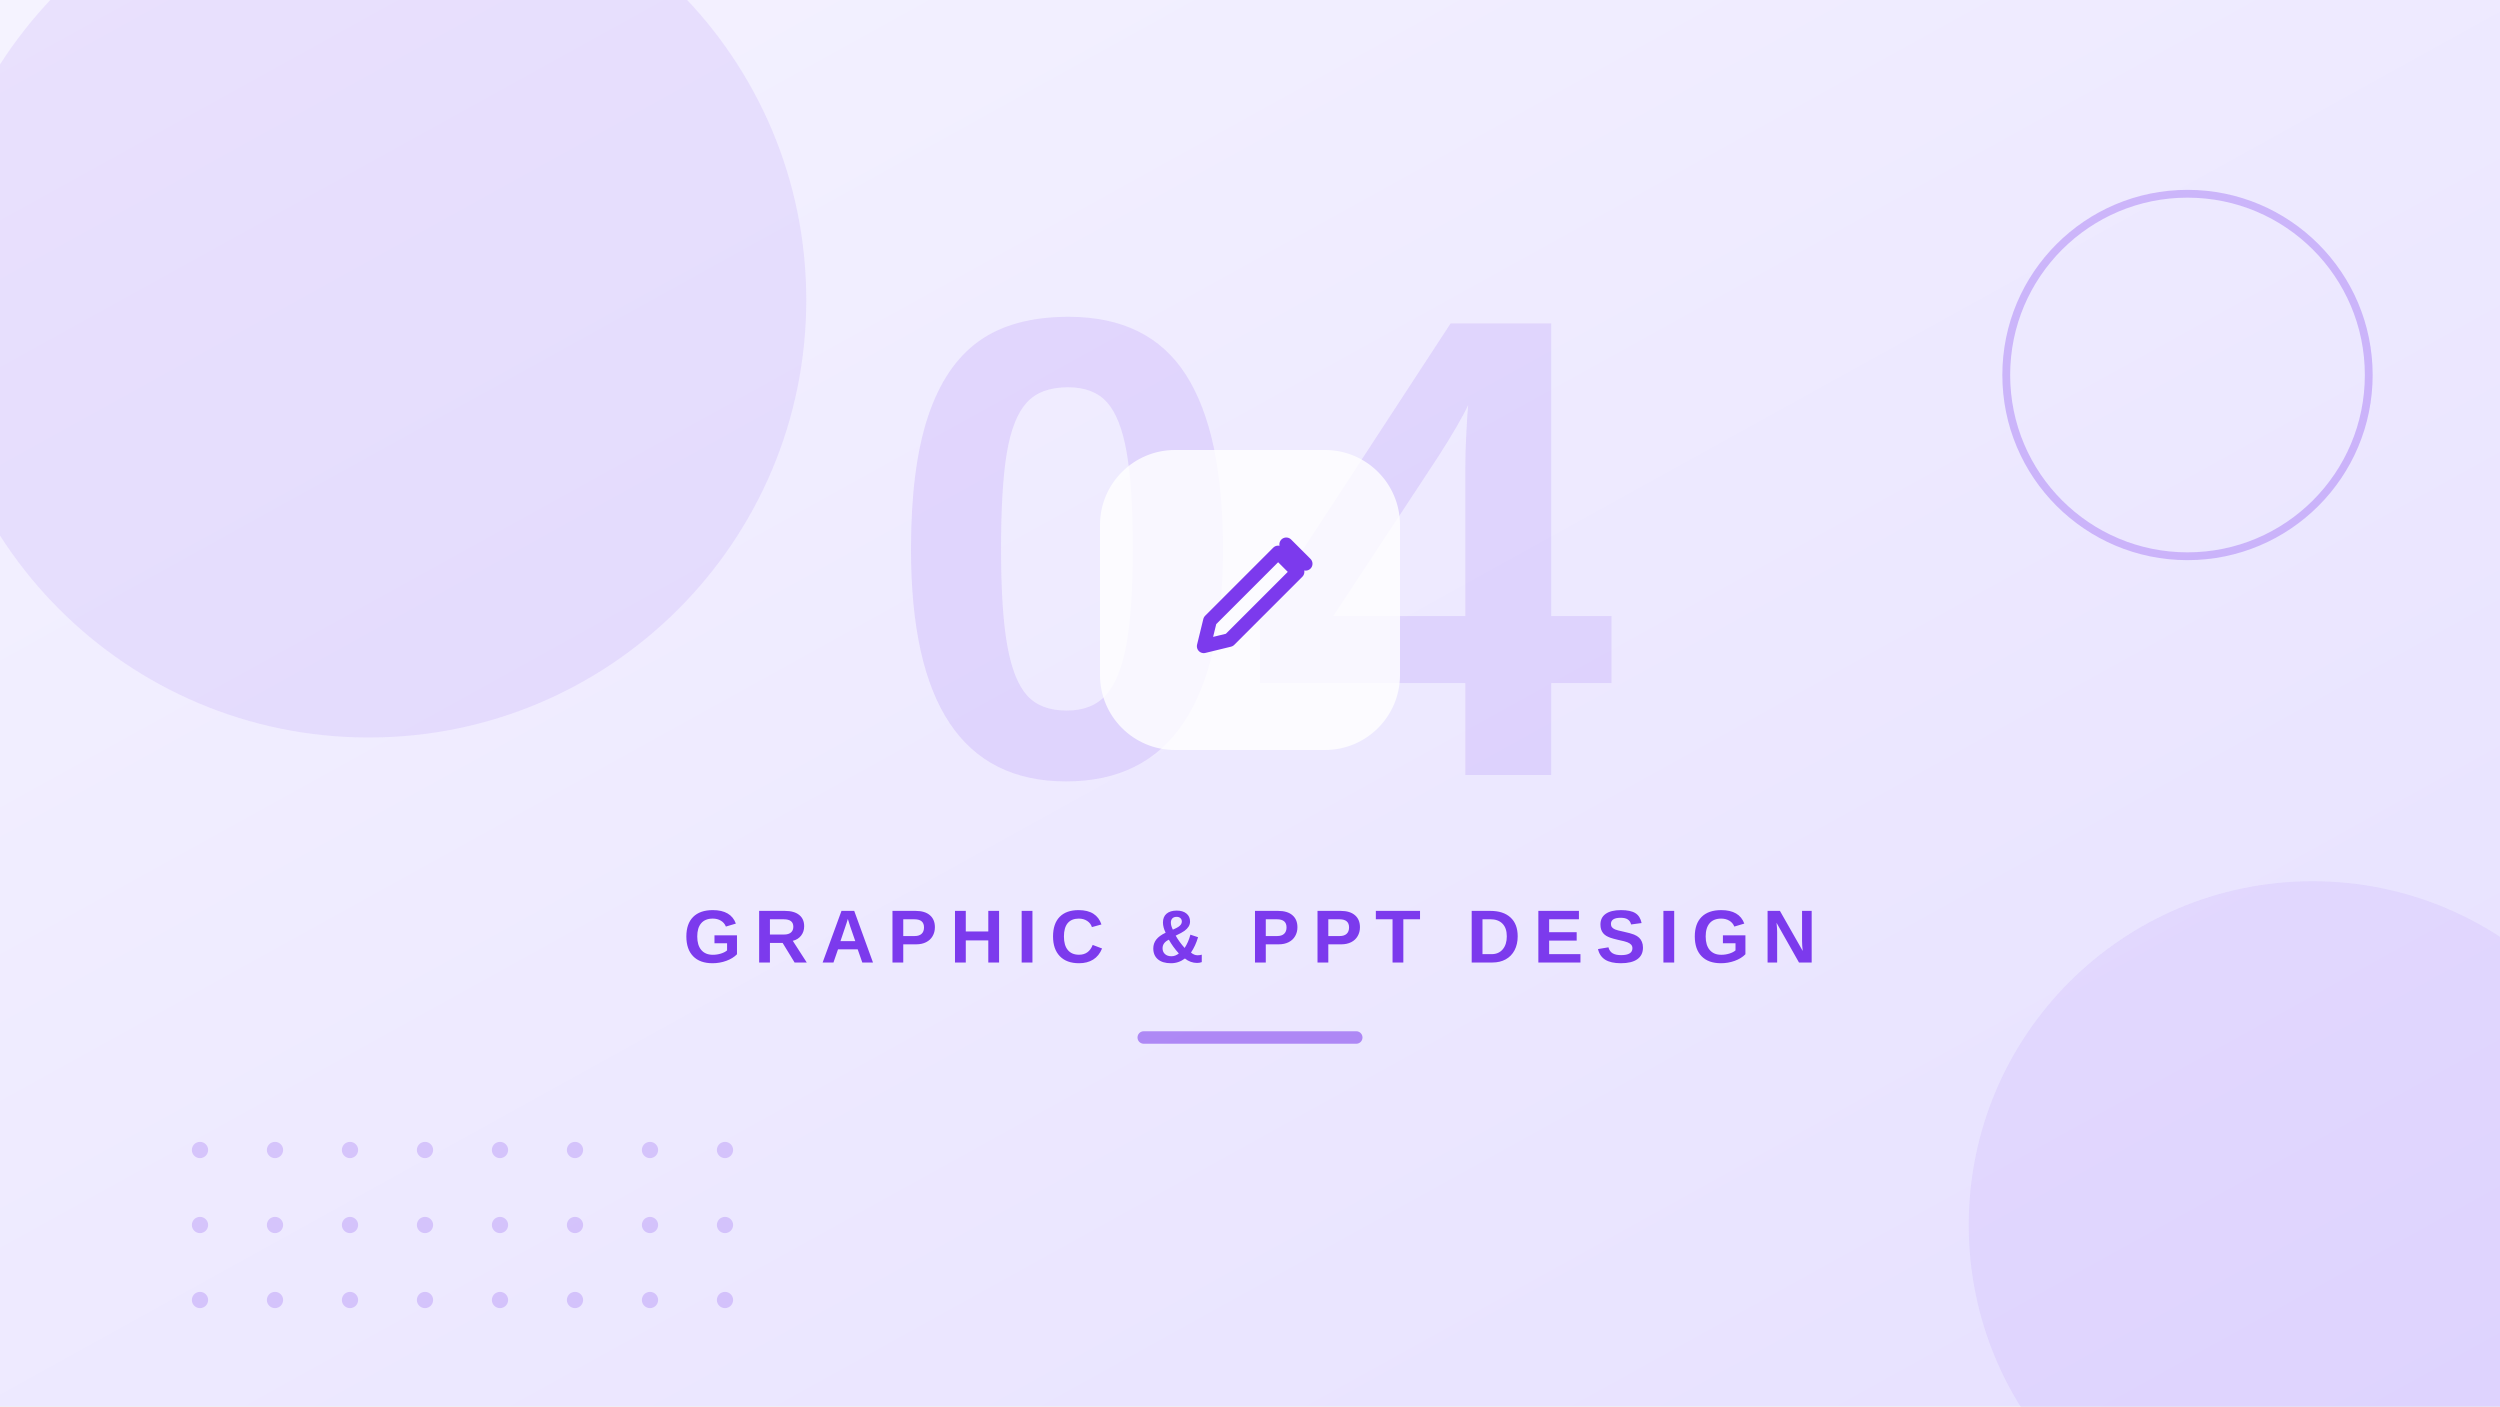
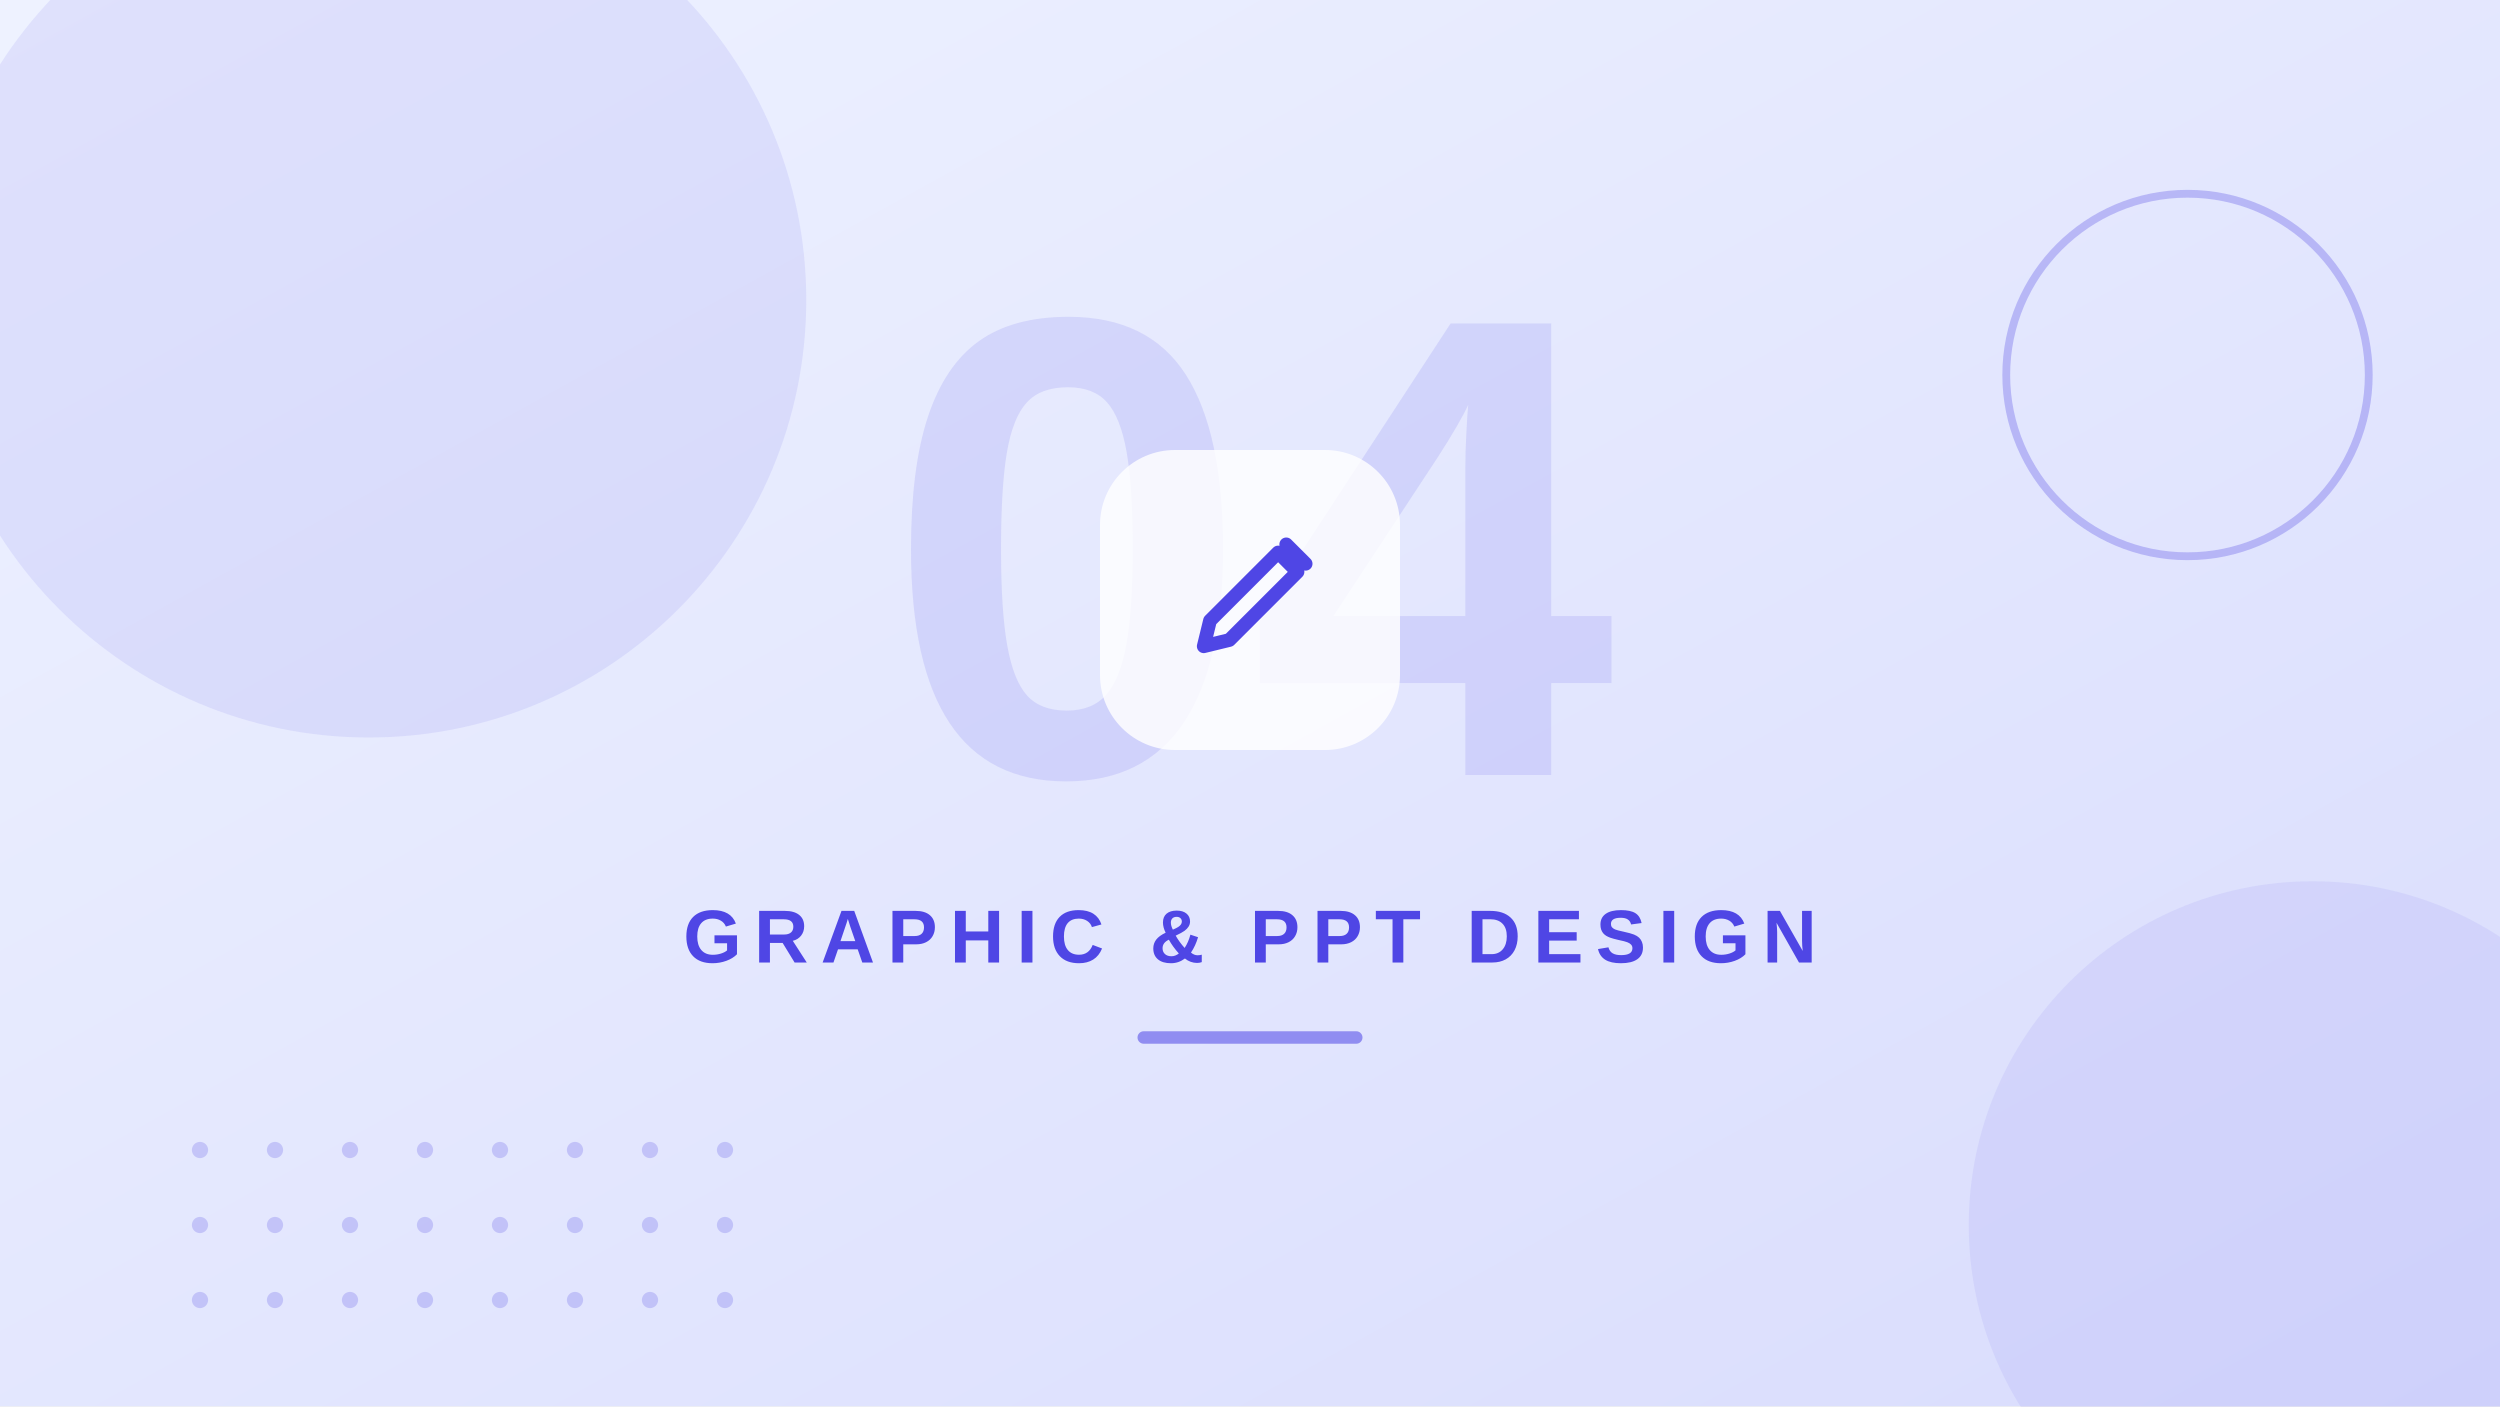
<svg xmlns="http://www.w3.org/2000/svg" width="800" height="450" viewBox="0 0 800 450" role="img" aria-label="GRAPHIC &amp; PPT DESIGN">
  <defs>
    <linearGradient id="bg" x1="0" y1="0" x2="1" y2="1">
-       <stop offset="0" stop-color="#f5f3ff" />
-       <stop offset="1" stop-color="#e6e0ff" />
+       <stop offset="0" stop-color="#eef2ff" />
+       <stop offset="1" stop-color="#d9dcfd" />
    </linearGradient>
  </defs>
  <rect width="800" height="450" fill="url(#bg)" />
-   <circle cx="118" cy="96" r="140" fill="#7c3aed" opacity="0.10" />
-   <circle cx="700" cy="120" r="58" fill="none" stroke="#7c3aed" stroke-width="2.5" opacity="0.30" />
-   <circle cx="740" cy="392" r="110" fill="#7c3aed" opacity="0.08" />
-   <g fill="#7c3aed" opacity="0.22">
+   <circle cx="118" cy="96" r="140" fill="#4f46e5" opacity="0.10" />
+   <circle cx="700" cy="120" r="58" fill="none" stroke="#4f46e5" stroke-width="2.5" opacity="0.30" />
+   <circle cx="740" cy="392" r="110" fill="#4f46e5" opacity="0.08" />
+   <g fill="#4f46e5" opacity="0.22">
    <circle cx="64" cy="368" r="2.6" />
    <circle cx="88" cy="368" r="2.6" />
    <circle cx="112" cy="368" r="2.6" />
    <circle cx="136" cy="368" r="2.6" />
    <circle cx="160" cy="368" r="2.6" />
    <circle cx="184" cy="368" r="2.6" />
    <circle cx="208" cy="368" r="2.6" />
    <circle cx="232" cy="368" r="2.6" />
    <circle cx="64" cy="392" r="2.6" />
    <circle cx="88" cy="392" r="2.6" />
    <circle cx="112" cy="392" r="2.6" />
    <circle cx="136" cy="392" r="2.6" />
    <circle cx="160" cy="392" r="2.6" />
    <circle cx="184" cy="392" r="2.6" />
    <circle cx="208" cy="392" r="2.6" />
    <circle cx="232" cy="392" r="2.6" />
    <circle cx="64" cy="416" r="2.6" />
    <circle cx="88" cy="416" r="2.6" />
    <circle cx="112" cy="416" r="2.6" />
    <circle cx="136" cy="416" r="2.6" />
    <circle cx="160" cy="416" r="2.6" />
    <circle cx="184" cy="416" r="2.6" />
    <circle cx="208" cy="416" r="2.6" />
    <circle cx="232" cy="416" r="2.6" />
  </g>
-   <text x="400" y="248" text-anchor="middle" font-family="Segoe UI, Arial, sans-serif" font-size="210" font-weight="800" fill="#7c3aed" opacity="0.13">04</text>
+   <text x="400" y="248" text-anchor="middle" font-family="Segoe UI, Arial, sans-serif" font-size="210" font-weight="800" fill="#4f46e5" opacity="0.13">04</text>
  <rect x="352" y="144" width="96" height="96" rx="24" fill="#ffffff" opacity="0.82" />
-   <path d="M4.6 19.4l4.1-1L19.6 7.5l-3.1-3.1L5.6 15.3l-1 4.1zM17.8 3.1l3.1 3.1" fill="none" stroke="#7c3aed" stroke-width="2.2" stroke-linecap="round" stroke-linejoin="round" transform="translate(376,168) scale(2)" />
-   <text x="400" y="308" text-anchor="middle" font-family="Segoe UI, Arial, sans-serif" font-size="24" font-weight="600" letter-spacing="4" fill="#7c3aed">GRAPHIC &amp; PPT DESIGN</text>
-   <rect x="364" y="330" width="72" height="4" rx="2" fill="#7c3aed" opacity="0.55" />
+   <path d="M4.6 19.4l4.1-1L19.6 7.5l-3.1-3.1L5.6 15.3l-1 4.1zM17.8 3.1l3.1 3.1" fill="none" stroke="#4f46e5" stroke-width="2.2" stroke-linecap="round" stroke-linejoin="round" transform="translate(376,168) scale(2)" />
+   <text x="400" y="308" text-anchor="middle" font-family="Segoe UI, Arial, sans-serif" font-size="24" font-weight="600" letter-spacing="4" fill="#4f46e5">GRAPHIC &amp; PPT DESIGN</text>
+   <rect x="364" y="330" width="72" height="4" rx="2" fill="#4f46e5" opacity="0.55" />
</svg>
